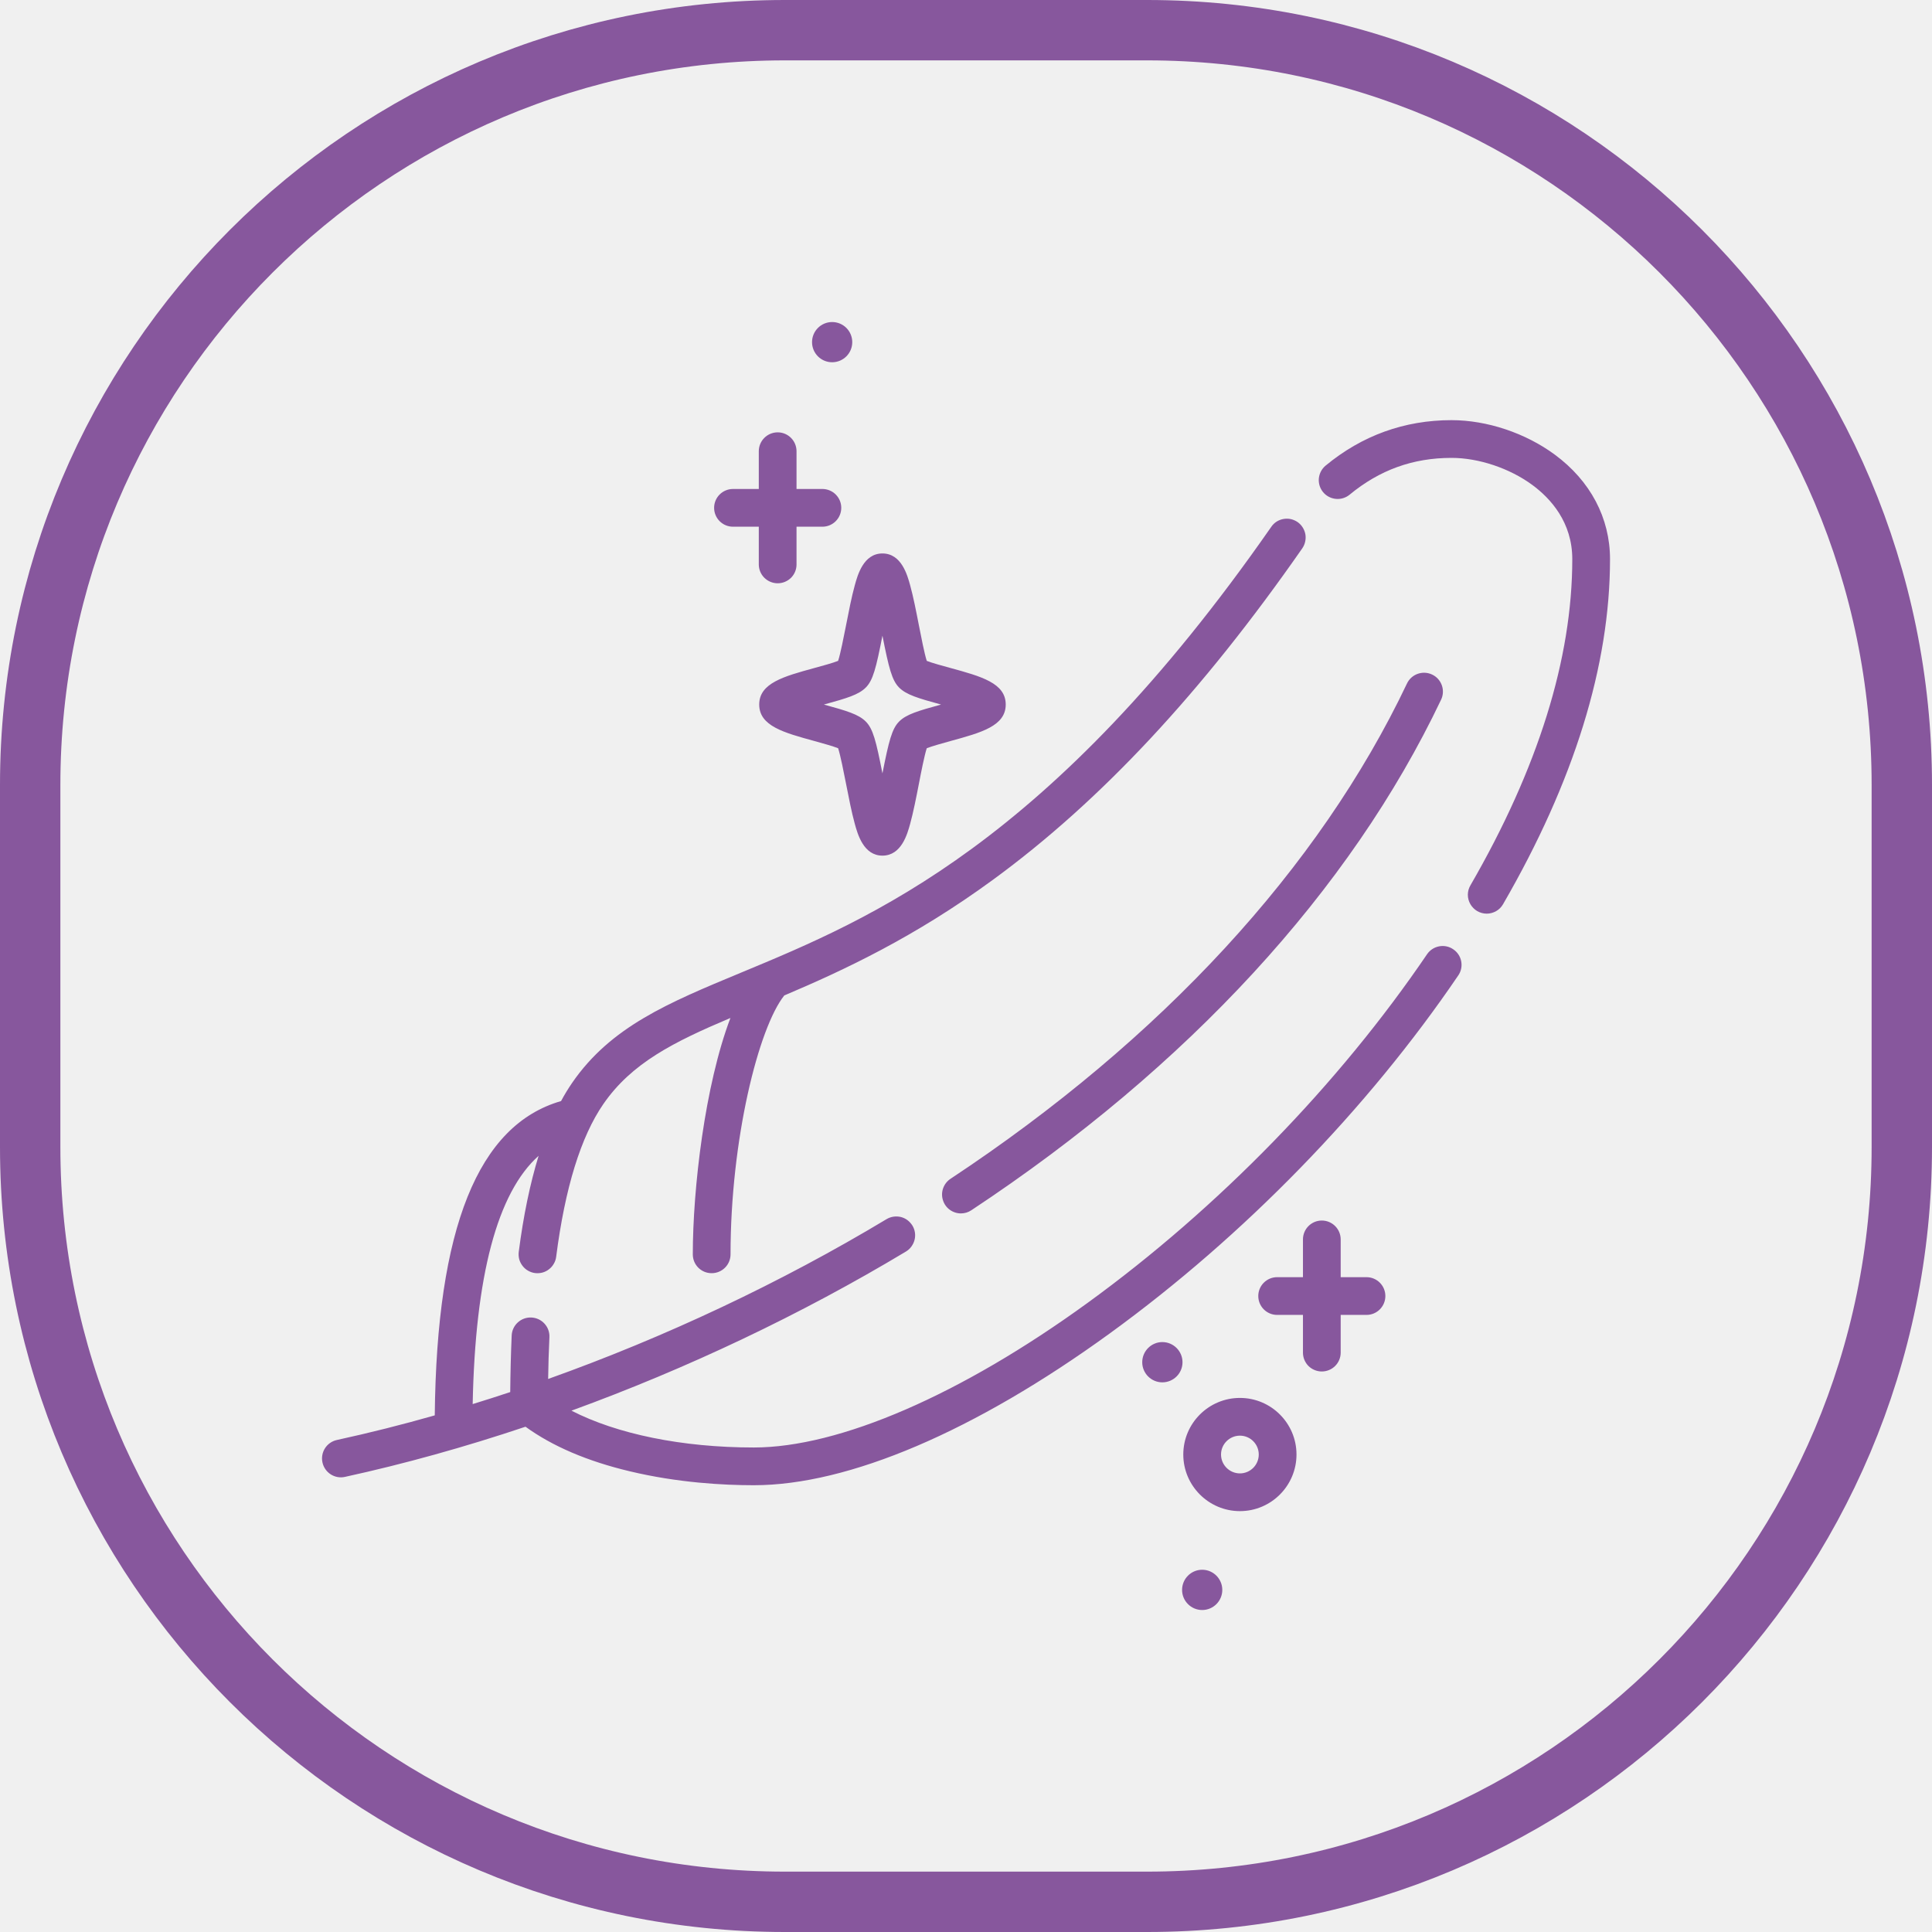
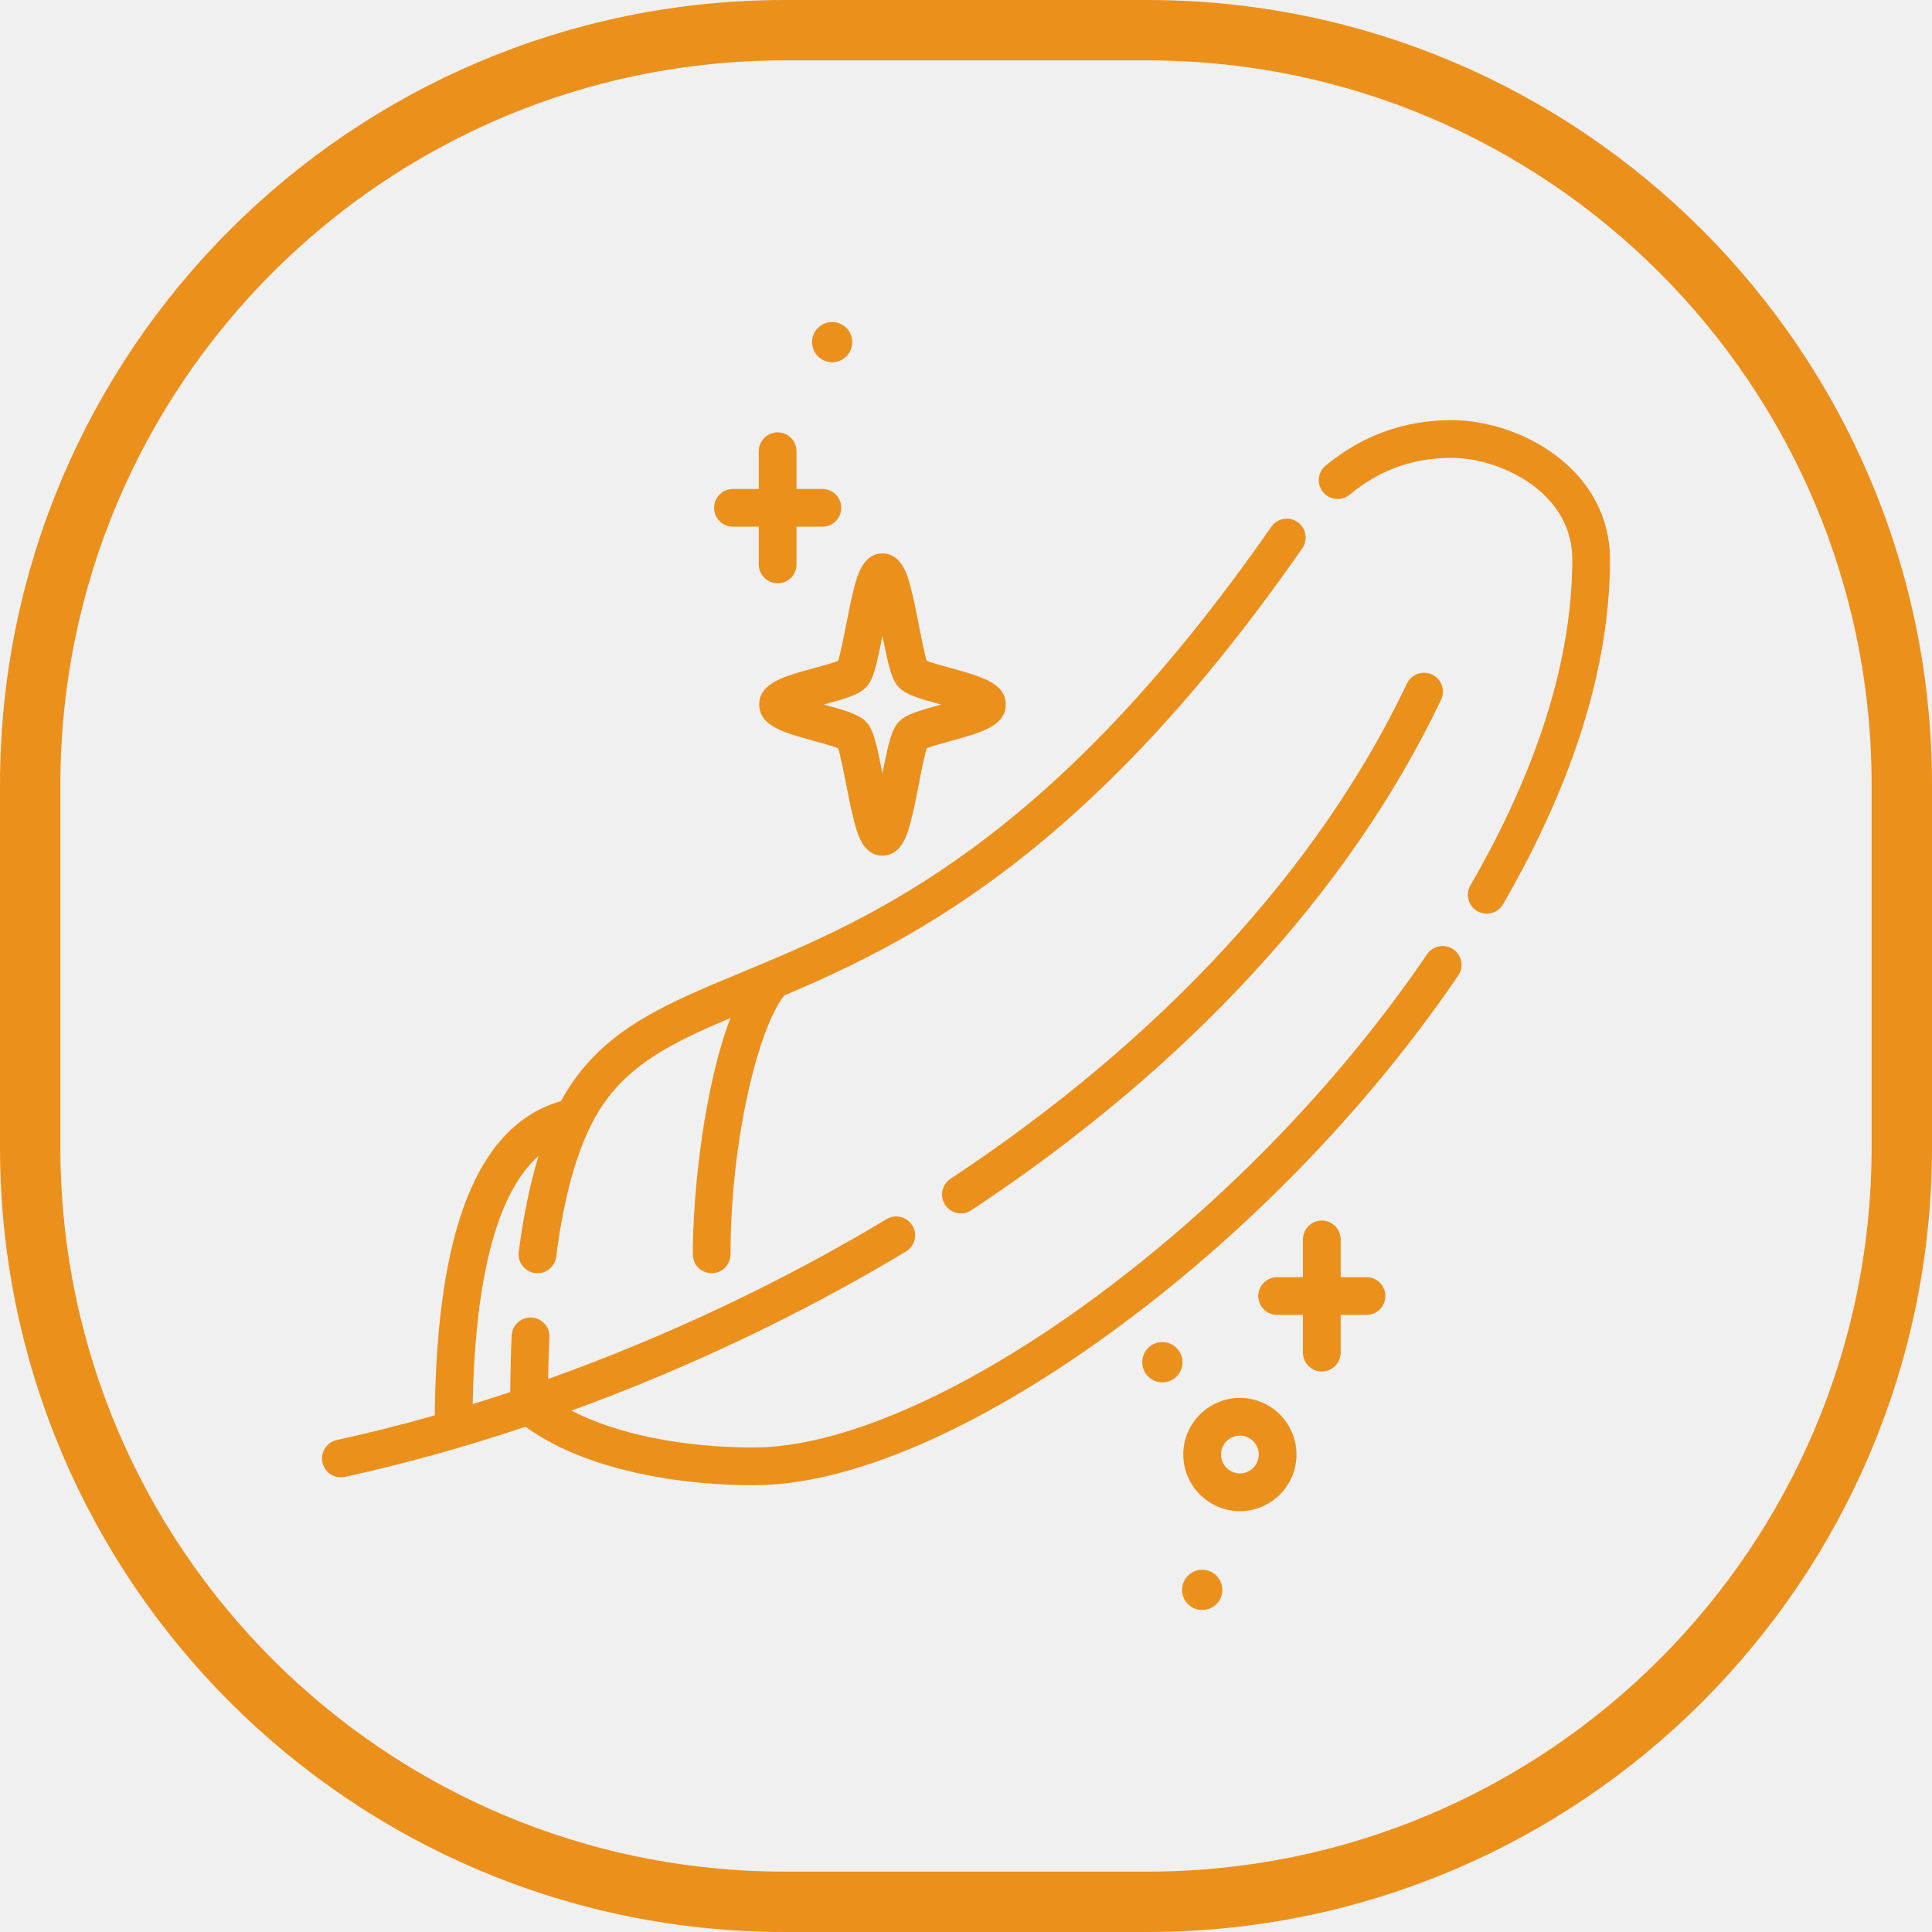
<svg xmlns="http://www.w3.org/2000/svg" width="32" height="32" viewBox="0 0 32 32" fill="none">
-   <rect x="0.5" y="0.5" width="31" height="31" rx="12.5" stroke="#87579D" />
+   <rect x="0.5" y="0.5" width="31" height="31" rx="12.5" stroke="#EC901C" />
  <g clip-path="url(#clip0_1707_510)">
-     <path d="M19.912 26.667C19.728 26.667 19.579 26.517 19.579 26.334C19.579 26.15 19.728 26 19.912 26C20.096 26 20.245 26.15 20.245 26.334C20.245 26.517 20.096 26.667 19.912 26.667ZM20.537 25.029C20.02 25.029 19.599 24.608 19.599 24.091C19.599 23.574 20.02 23.154 20.537 23.154C21.054 23.154 21.474 23.574 21.474 24.091C21.474 24.608 21.054 25.029 20.537 25.029ZM20.537 23.779C20.365 23.779 20.224 23.919 20.224 24.091C20.224 24.264 20.365 24.404 20.537 24.404C20.709 24.404 20.849 24.264 20.849 24.091C20.849 23.919 20.709 23.779 20.537 23.779ZM12.486 24.6C11.988 24.6 11.228 24.56 10.43 24.369C9.728 24.202 9.149 23.954 8.704 23.631C7.702 23.967 6.698 24.247 5.713 24.462C5.544 24.499 5.378 24.392 5.341 24.223C5.304 24.054 5.411 23.888 5.579 23.851C6.124 23.732 6.665 23.596 7.201 23.443C7.233 20.338 7.918 18.634 9.293 18.237C9.349 18.132 9.411 18.031 9.478 17.933C10.118 17.005 11.067 16.611 12.269 16.112C14.433 15.214 17.396 13.984 21.057 8.725C21.08 8.691 21.11 8.662 21.144 8.64C21.179 8.618 21.218 8.603 21.258 8.596C21.298 8.589 21.34 8.589 21.38 8.598C21.42 8.607 21.458 8.624 21.492 8.647C21.525 8.67 21.554 8.7 21.576 8.735C21.598 8.769 21.613 8.808 21.621 8.848C21.628 8.889 21.627 8.93 21.618 8.97C21.61 9.01 21.593 9.048 21.57 9.082C19.907 11.47 18.232 13.266 16.449 14.57C15.141 15.527 13.973 16.071 12.99 16.488C12.563 17.024 12.1 18.876 12.1 20.776C12.1 20.949 11.96 21.088 11.787 21.088C11.614 21.088 11.475 20.949 11.475 20.776C11.475 19.686 11.675 17.974 12.098 16.861C11.158 17.258 10.462 17.607 9.993 18.287C9.621 18.826 9.358 19.677 9.212 20.816C9.207 20.857 9.194 20.896 9.173 20.931C9.153 20.967 9.126 20.998 9.093 21.023C9.061 21.049 9.023 21.067 8.984 21.078C8.944 21.088 8.903 21.091 8.862 21.086C8.821 21.081 8.782 21.067 8.747 21.047C8.711 21.027 8.68 20.999 8.655 20.967C8.63 20.934 8.611 20.897 8.6 20.858C8.59 20.818 8.587 20.777 8.592 20.736C8.669 20.135 8.78 19.603 8.921 19.144C8.237 19.755 7.871 21.133 7.829 23.256C8.037 23.192 8.244 23.126 8.451 23.057C8.454 22.729 8.462 22.42 8.475 22.12C8.483 21.947 8.63 21.814 8.802 21.822C8.843 21.824 8.883 21.834 8.92 21.851C8.958 21.869 8.991 21.893 9.019 21.924C9.046 21.954 9.068 21.989 9.082 22.028C9.096 22.067 9.102 22.108 9.1 22.149C9.089 22.379 9.082 22.61 9.079 22.84C11.014 22.149 12.931 21.247 14.684 20.193C14.719 20.172 14.758 20.158 14.798 20.152C14.839 20.146 14.88 20.148 14.92 20.157C14.96 20.167 14.998 20.185 15.03 20.209C15.063 20.234 15.091 20.265 15.113 20.3C15.134 20.335 15.148 20.374 15.154 20.414C15.16 20.455 15.158 20.496 15.148 20.536C15.138 20.576 15.12 20.613 15.096 20.646C15.072 20.68 15.041 20.707 15.006 20.729C13.272 21.771 11.38 22.668 9.465 23.365C10.218 23.752 11.297 23.975 12.486 23.975C13.902 23.975 15.918 23.102 18.015 21.579C20.179 20.008 22.175 17.957 23.638 15.803C23.685 15.735 23.757 15.689 23.838 15.674C23.919 15.659 24.002 15.676 24.07 15.723C24.139 15.769 24.186 15.84 24.202 15.921C24.218 16.002 24.201 16.086 24.155 16.154C22.653 18.366 20.603 20.473 18.382 22.085C16.148 23.707 14.054 24.6 12.486 24.6ZM19.252 22.896C19.069 22.896 18.919 22.747 18.919 22.563C18.919 22.379 19.069 22.229 19.252 22.229C19.436 22.229 19.586 22.379 19.586 22.563C19.586 22.747 19.436 22.896 19.252 22.896ZM21.893 22.716C21.811 22.716 21.731 22.683 21.672 22.625C21.614 22.566 21.581 22.487 21.581 22.404V21.779H21.153C20.981 21.779 20.841 21.639 20.841 21.466C20.841 21.294 20.981 21.154 21.153 21.154H21.581V20.529C21.581 20.356 21.721 20.216 21.893 20.216C22.066 20.216 22.206 20.356 22.206 20.529V21.154H22.634C22.806 21.154 22.946 21.294 22.946 21.466C22.946 21.639 22.806 21.779 22.634 21.779H22.206V22.404C22.206 22.487 22.173 22.566 22.114 22.625C22.056 22.683 21.976 22.716 21.893 22.716ZM15.916 20.098C15.849 20.098 15.783 20.076 15.729 20.036C15.675 19.996 15.636 19.94 15.617 19.875C15.597 19.811 15.599 19.742 15.622 19.679C15.645 19.616 15.687 19.562 15.743 19.525C19.237 17.214 21.852 14.377 23.304 11.321C23.378 11.165 23.565 11.099 23.721 11.173C23.877 11.247 23.943 11.434 23.869 11.589C22.367 14.748 19.677 17.673 16.088 20.046C16.037 20.08 15.977 20.098 15.916 20.098ZM24.625 15.133C24.57 15.133 24.516 15.118 24.468 15.091C24.421 15.063 24.382 15.024 24.354 14.976C24.327 14.929 24.312 14.875 24.312 14.82C24.312 14.765 24.327 14.711 24.355 14.664C25.474 12.728 26.042 10.911 26.042 9.261C26.042 8.649 25.682 8.255 25.381 8.033C25.005 7.756 24.492 7.584 24.042 7.584C23.402 7.584 22.849 7.784 22.352 8.195C22.288 8.247 22.206 8.271 22.125 8.263C22.043 8.255 21.967 8.215 21.915 8.152C21.862 8.088 21.837 8.007 21.844 7.925C21.852 7.843 21.891 7.767 21.954 7.714C22.559 7.213 23.262 6.959 24.042 6.959C24.628 6.959 25.267 7.172 25.752 7.53C26.342 7.965 26.667 8.58 26.667 9.261C26.667 11.022 26.071 12.945 24.895 14.977C24.868 15.024 24.829 15.064 24.781 15.091C24.733 15.118 24.68 15.133 24.625 15.133ZM14.616 14.172C14.303 14.172 14.205 13.816 14.158 13.645C14.106 13.456 14.059 13.217 14.014 12.986C13.976 12.793 13.921 12.513 13.882 12.393C13.795 12.358 13.615 12.309 13.49 12.274C12.979 12.134 12.575 12.024 12.575 11.669C12.575 11.315 12.979 11.204 13.49 11.064C13.615 11.03 13.795 10.981 13.882 10.946C13.921 10.826 13.976 10.546 14.014 10.353C14.059 10.122 14.106 9.882 14.158 9.694C14.205 9.523 14.303 9.167 14.616 9.167C14.93 9.167 15.028 9.523 15.075 9.694C15.127 9.882 15.174 10.122 15.219 10.353C15.257 10.546 15.311 10.826 15.35 10.946C15.438 10.981 15.617 11.03 15.743 11.064C16.254 11.204 16.658 11.315 16.658 11.669C16.658 12.024 16.254 12.134 15.743 12.274C15.617 12.309 15.438 12.358 15.35 12.393C15.311 12.513 15.256 12.793 15.219 12.986C15.174 13.217 15.127 13.456 15.075 13.645C15.028 13.816 14.93 14.172 14.616 14.172ZM13.646 11.669L13.655 11.672C14.023 11.773 14.22 11.831 14.339 11.95C14.46 12.07 14.511 12.273 14.616 12.81C14.722 12.273 14.773 12.07 14.893 11.95C15.012 11.831 15.21 11.773 15.578 11.672L15.586 11.669L15.578 11.667C15.21 11.566 15.012 11.508 14.893 11.389C14.773 11.269 14.722 11.065 14.616 10.529C14.511 11.065 14.46 11.269 14.339 11.389C14.22 11.508 14.023 11.566 13.655 11.667L13.646 11.669ZM15.311 12.412C15.311 12.412 15.311 12.412 15.311 12.412ZM12.881 9.661C12.798 9.661 12.719 9.628 12.66 9.57C12.601 9.511 12.568 9.432 12.568 9.349V8.724H12.141C11.968 8.724 11.828 8.584 11.828 8.411C11.828 8.239 11.968 8.099 12.141 8.099H12.568V7.474C12.568 7.301 12.708 7.161 12.881 7.161C13.053 7.161 13.193 7.301 13.193 7.474V8.099H13.621C13.794 8.099 13.934 8.239 13.934 8.411C13.934 8.584 13.794 8.724 13.621 8.724H13.193V9.349C13.193 9.432 13.161 9.511 13.102 9.57C13.043 9.628 12.964 9.661 12.881 9.661ZM13.783 6C13.599 6 13.45 5.851 13.45 5.667C13.45 5.483 13.599 5.334 13.783 5.334C13.967 5.334 14.116 5.483 14.116 5.667C14.116 5.851 13.967 6 13.783 6Z" fill="#87579D" />
+     <path d="M19.912 26.667C19.728 26.667 19.579 26.517 19.579 26.334C19.579 26.15 19.728 26 19.912 26C20.096 26 20.245 26.15 20.245 26.334C20.245 26.517 20.096 26.667 19.912 26.667ZM20.537 25.029C20.02 25.029 19.599 24.608 19.599 24.091C19.599 23.574 20.02 23.154 20.537 23.154C21.054 23.154 21.474 23.574 21.474 24.091C21.474 24.608 21.054 25.029 20.537 25.029ZM20.537 23.779C20.365 23.779 20.224 23.919 20.224 24.091C20.224 24.264 20.365 24.404 20.537 24.404C20.709 24.404 20.849 24.264 20.849 24.091C20.849 23.919 20.709 23.779 20.537 23.779ZM12.486 24.6C11.988 24.6 11.228 24.56 10.43 24.369C9.728 24.202 9.149 23.954 8.704 23.631C7.702 23.967 6.698 24.247 5.713 24.462C5.544 24.499 5.378 24.392 5.341 24.223C5.304 24.054 5.411 23.888 5.579 23.851C6.124 23.732 6.665 23.596 7.201 23.443C7.233 20.338 7.918 18.634 9.293 18.237C9.349 18.132 9.411 18.031 9.478 17.933C10.118 17.005 11.067 16.611 12.269 16.112C14.433 15.214 17.396 13.984 21.057 8.725C21.08 8.691 21.11 8.662 21.144 8.64C21.179 8.618 21.218 8.603 21.258 8.596C21.298 8.589 21.34 8.589 21.38 8.598C21.42 8.607 21.458 8.624 21.492 8.647C21.525 8.67 21.554 8.7 21.576 8.735C21.598 8.769 21.613 8.808 21.621 8.848C21.628 8.889 21.627 8.93 21.618 8.97C21.61 9.01 21.593 9.048 21.57 9.082C19.907 11.47 18.232 13.266 16.449 14.57C15.141 15.527 13.973 16.071 12.99 16.488C12.563 17.024 12.1 18.876 12.1 20.776C12.1 20.949 11.96 21.088 11.787 21.088C11.614 21.088 11.475 20.949 11.475 20.776C11.475 19.686 11.675 17.974 12.098 16.861C11.158 17.258 10.462 17.607 9.993 18.287C9.621 18.826 9.358 19.677 9.212 20.816C9.207 20.857 9.194 20.896 9.173 20.931C9.153 20.967 9.126 20.998 9.093 21.023C9.061 21.049 9.023 21.067 8.984 21.078C8.944 21.088 8.903 21.091 8.862 21.086C8.821 21.081 8.782 21.067 8.747 21.047C8.711 21.027 8.68 20.999 8.655 20.967C8.63 20.934 8.611 20.897 8.6 20.858C8.59 20.818 8.587 20.777 8.592 20.736C8.669 20.135 8.78 19.603 8.921 19.144C8.237 19.755 7.871 21.133 7.829 23.256C8.037 23.192 8.244 23.126 8.451 23.057C8.454 22.729 8.462 22.42 8.475 22.12C8.483 21.947 8.63 21.814 8.802 21.822C8.843 21.824 8.883 21.834 8.92 21.851C8.958 21.869 8.991 21.893 9.019 21.924C9.046 21.954 9.068 21.989 9.082 22.028C9.096 22.067 9.102 22.108 9.1 22.149C9.089 22.379 9.082 22.61 9.079 22.84C11.014 22.149 12.931 21.247 14.684 20.193C14.719 20.172 14.758 20.158 14.798 20.152C14.839 20.146 14.88 20.148 14.92 20.157C14.96 20.167 14.998 20.185 15.03 20.209C15.063 20.234 15.091 20.265 15.113 20.3C15.134 20.335 15.148 20.374 15.154 20.414C15.16 20.455 15.158 20.496 15.148 20.536C15.138 20.576 15.12 20.613 15.096 20.646C15.072 20.68 15.041 20.707 15.006 20.729C13.272 21.771 11.38 22.668 9.465 23.365C10.218 23.752 11.297 23.975 12.486 23.975C13.902 23.975 15.918 23.102 18.015 21.579C20.179 20.008 22.175 17.957 23.638 15.803C23.685 15.735 23.757 15.689 23.838 15.674C23.919 15.659 24.002 15.676 24.07 15.723C24.139 15.769 24.186 15.84 24.202 15.921C24.218 16.002 24.201 16.086 24.155 16.154C22.653 18.366 20.603 20.473 18.382 22.085C16.148 23.707 14.054 24.6 12.486 24.6ZM19.252 22.896C19.069 22.896 18.919 22.747 18.919 22.563C18.919 22.379 19.069 22.229 19.252 22.229C19.436 22.229 19.586 22.379 19.586 22.563C19.586 22.747 19.436 22.896 19.252 22.896ZM21.893 22.716C21.811 22.716 21.731 22.683 21.672 22.625C21.614 22.566 21.581 22.487 21.581 22.404V21.779H21.153C20.981 21.779 20.841 21.639 20.841 21.466C20.841 21.294 20.981 21.154 21.153 21.154H21.581V20.529C21.581 20.356 21.721 20.216 21.893 20.216C22.066 20.216 22.206 20.356 22.206 20.529V21.154H22.634C22.806 21.154 22.946 21.294 22.946 21.466C22.946 21.639 22.806 21.779 22.634 21.779H22.206V22.404C22.206 22.487 22.173 22.566 22.114 22.625C22.056 22.683 21.976 22.716 21.893 22.716ZM15.916 20.098C15.849 20.098 15.783 20.076 15.729 20.036C15.675 19.996 15.636 19.94 15.617 19.875C15.597 19.811 15.599 19.742 15.622 19.679C15.645 19.616 15.687 19.562 15.743 19.525C19.237 17.214 21.852 14.377 23.304 11.321C23.378 11.165 23.565 11.099 23.721 11.173C23.877 11.247 23.943 11.434 23.869 11.589C22.367 14.748 19.677 17.673 16.088 20.046C16.037 20.08 15.977 20.098 15.916 20.098ZM24.625 15.133C24.57 15.133 24.516 15.118 24.468 15.091C24.421 15.063 24.382 15.024 24.354 14.976C24.327 14.929 24.312 14.875 24.312 14.82C24.312 14.765 24.327 14.711 24.355 14.664C25.474 12.728 26.042 10.911 26.042 9.261C26.042 8.649 25.682 8.255 25.381 8.033C25.005 7.756 24.492 7.584 24.042 7.584C23.402 7.584 22.849 7.784 22.352 8.195C22.288 8.247 22.206 8.271 22.125 8.263C22.043 8.255 21.967 8.215 21.915 8.152C21.862 8.088 21.837 8.007 21.844 7.925C21.852 7.843 21.891 7.767 21.954 7.714C22.559 7.213 23.262 6.959 24.042 6.959C24.628 6.959 25.267 7.172 25.752 7.53C26.342 7.965 26.667 8.58 26.667 9.261C26.667 11.022 26.071 12.945 24.895 14.977C24.868 15.024 24.829 15.064 24.781 15.091C24.733 15.118 24.68 15.133 24.625 15.133ZM14.616 14.172C14.303 14.172 14.205 13.816 14.158 13.645C14.106 13.456 14.059 13.217 14.014 12.986C13.976 12.793 13.921 12.513 13.882 12.393C13.795 12.358 13.615 12.309 13.49 12.274C12.979 12.134 12.575 12.024 12.575 11.669C12.575 11.315 12.979 11.204 13.49 11.064C13.615 11.03 13.795 10.981 13.882 10.946C13.921 10.826 13.976 10.546 14.014 10.353C14.059 10.122 14.106 9.882 14.158 9.694C14.205 9.523 14.303 9.167 14.616 9.167C14.93 9.167 15.028 9.523 15.075 9.694C15.127 9.882 15.174 10.122 15.219 10.353C15.257 10.546 15.311 10.826 15.35 10.946C15.438 10.981 15.617 11.03 15.743 11.064C16.254 11.204 16.658 11.315 16.658 11.669C16.658 12.024 16.254 12.134 15.743 12.274C15.617 12.309 15.438 12.358 15.35 12.393C15.311 12.513 15.256 12.793 15.219 12.986C15.174 13.217 15.127 13.456 15.075 13.645C15.028 13.816 14.93 14.172 14.616 14.172ZM13.646 11.669L13.655 11.672C14.023 11.773 14.22 11.831 14.339 11.95C14.46 12.07 14.511 12.273 14.616 12.81C14.722 12.273 14.773 12.07 14.893 11.95C15.012 11.831 15.21 11.773 15.578 11.672L15.586 11.669L15.578 11.667C15.21 11.566 15.012 11.508 14.893 11.389C14.773 11.269 14.722 11.065 14.616 10.529C14.511 11.065 14.46 11.269 14.339 11.389C14.22 11.508 14.023 11.566 13.655 11.667L13.646 11.669ZM15.311 12.412C15.311 12.412 15.311 12.412 15.311 12.412ZM12.881 9.661C12.798 9.661 12.719 9.628 12.66 9.57C12.601 9.511 12.568 9.432 12.568 9.349V8.724H12.141C11.968 8.724 11.828 8.584 11.828 8.411C11.828 8.239 11.968 8.099 12.141 8.099H12.568V7.474C12.568 7.301 12.708 7.161 12.881 7.161C13.053 7.161 13.193 7.301 13.193 7.474V8.099H13.621C13.794 8.099 13.934 8.239 13.934 8.411C13.934 8.584 13.794 8.724 13.621 8.724H13.193V9.349C13.193 9.432 13.161 9.511 13.102 9.57C13.043 9.628 12.964 9.661 12.881 9.661ZM13.783 6C13.599 6 13.45 5.851 13.45 5.667C13.45 5.483 13.599 5.334 13.783 5.334C13.967 5.334 14.116 5.483 14.116 5.667C14.116 5.851 13.967 6 13.783 6Z" fill="#EC901C" />
  </g>
  <defs>
    <clipPath id="clip0_1707_510">
      <rect width="21.333" height="21.333" fill="white" transform="translate(5.3335 5.33337)" />
    </clipPath>
  </defs>
</svg>
